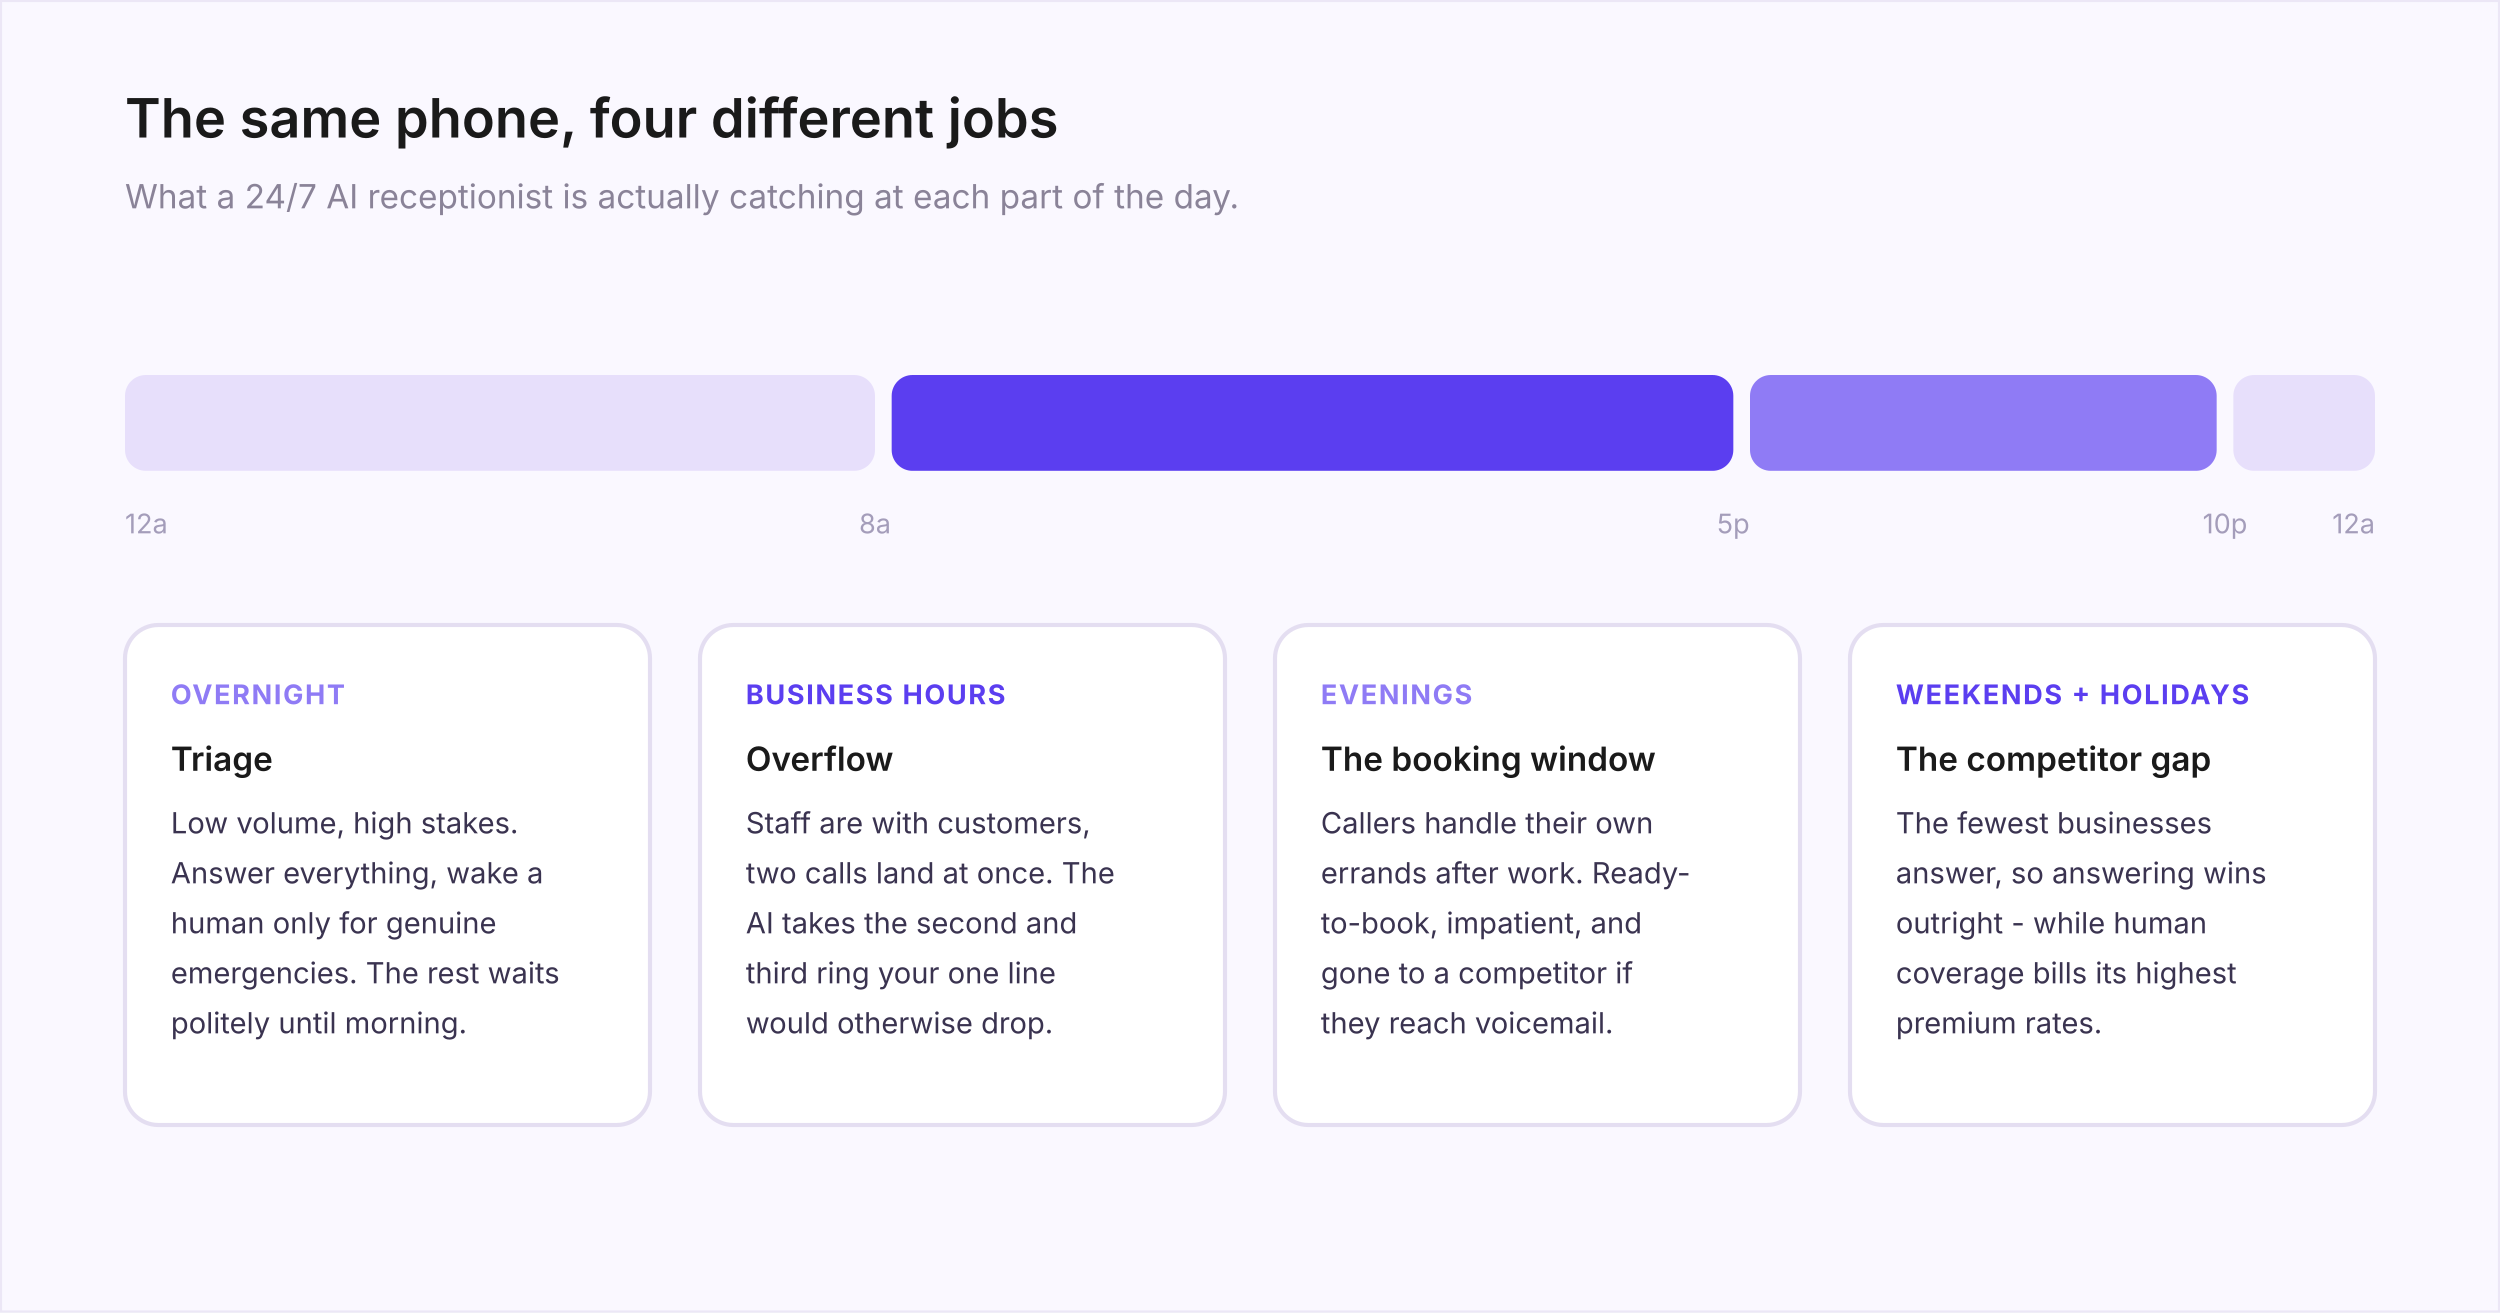
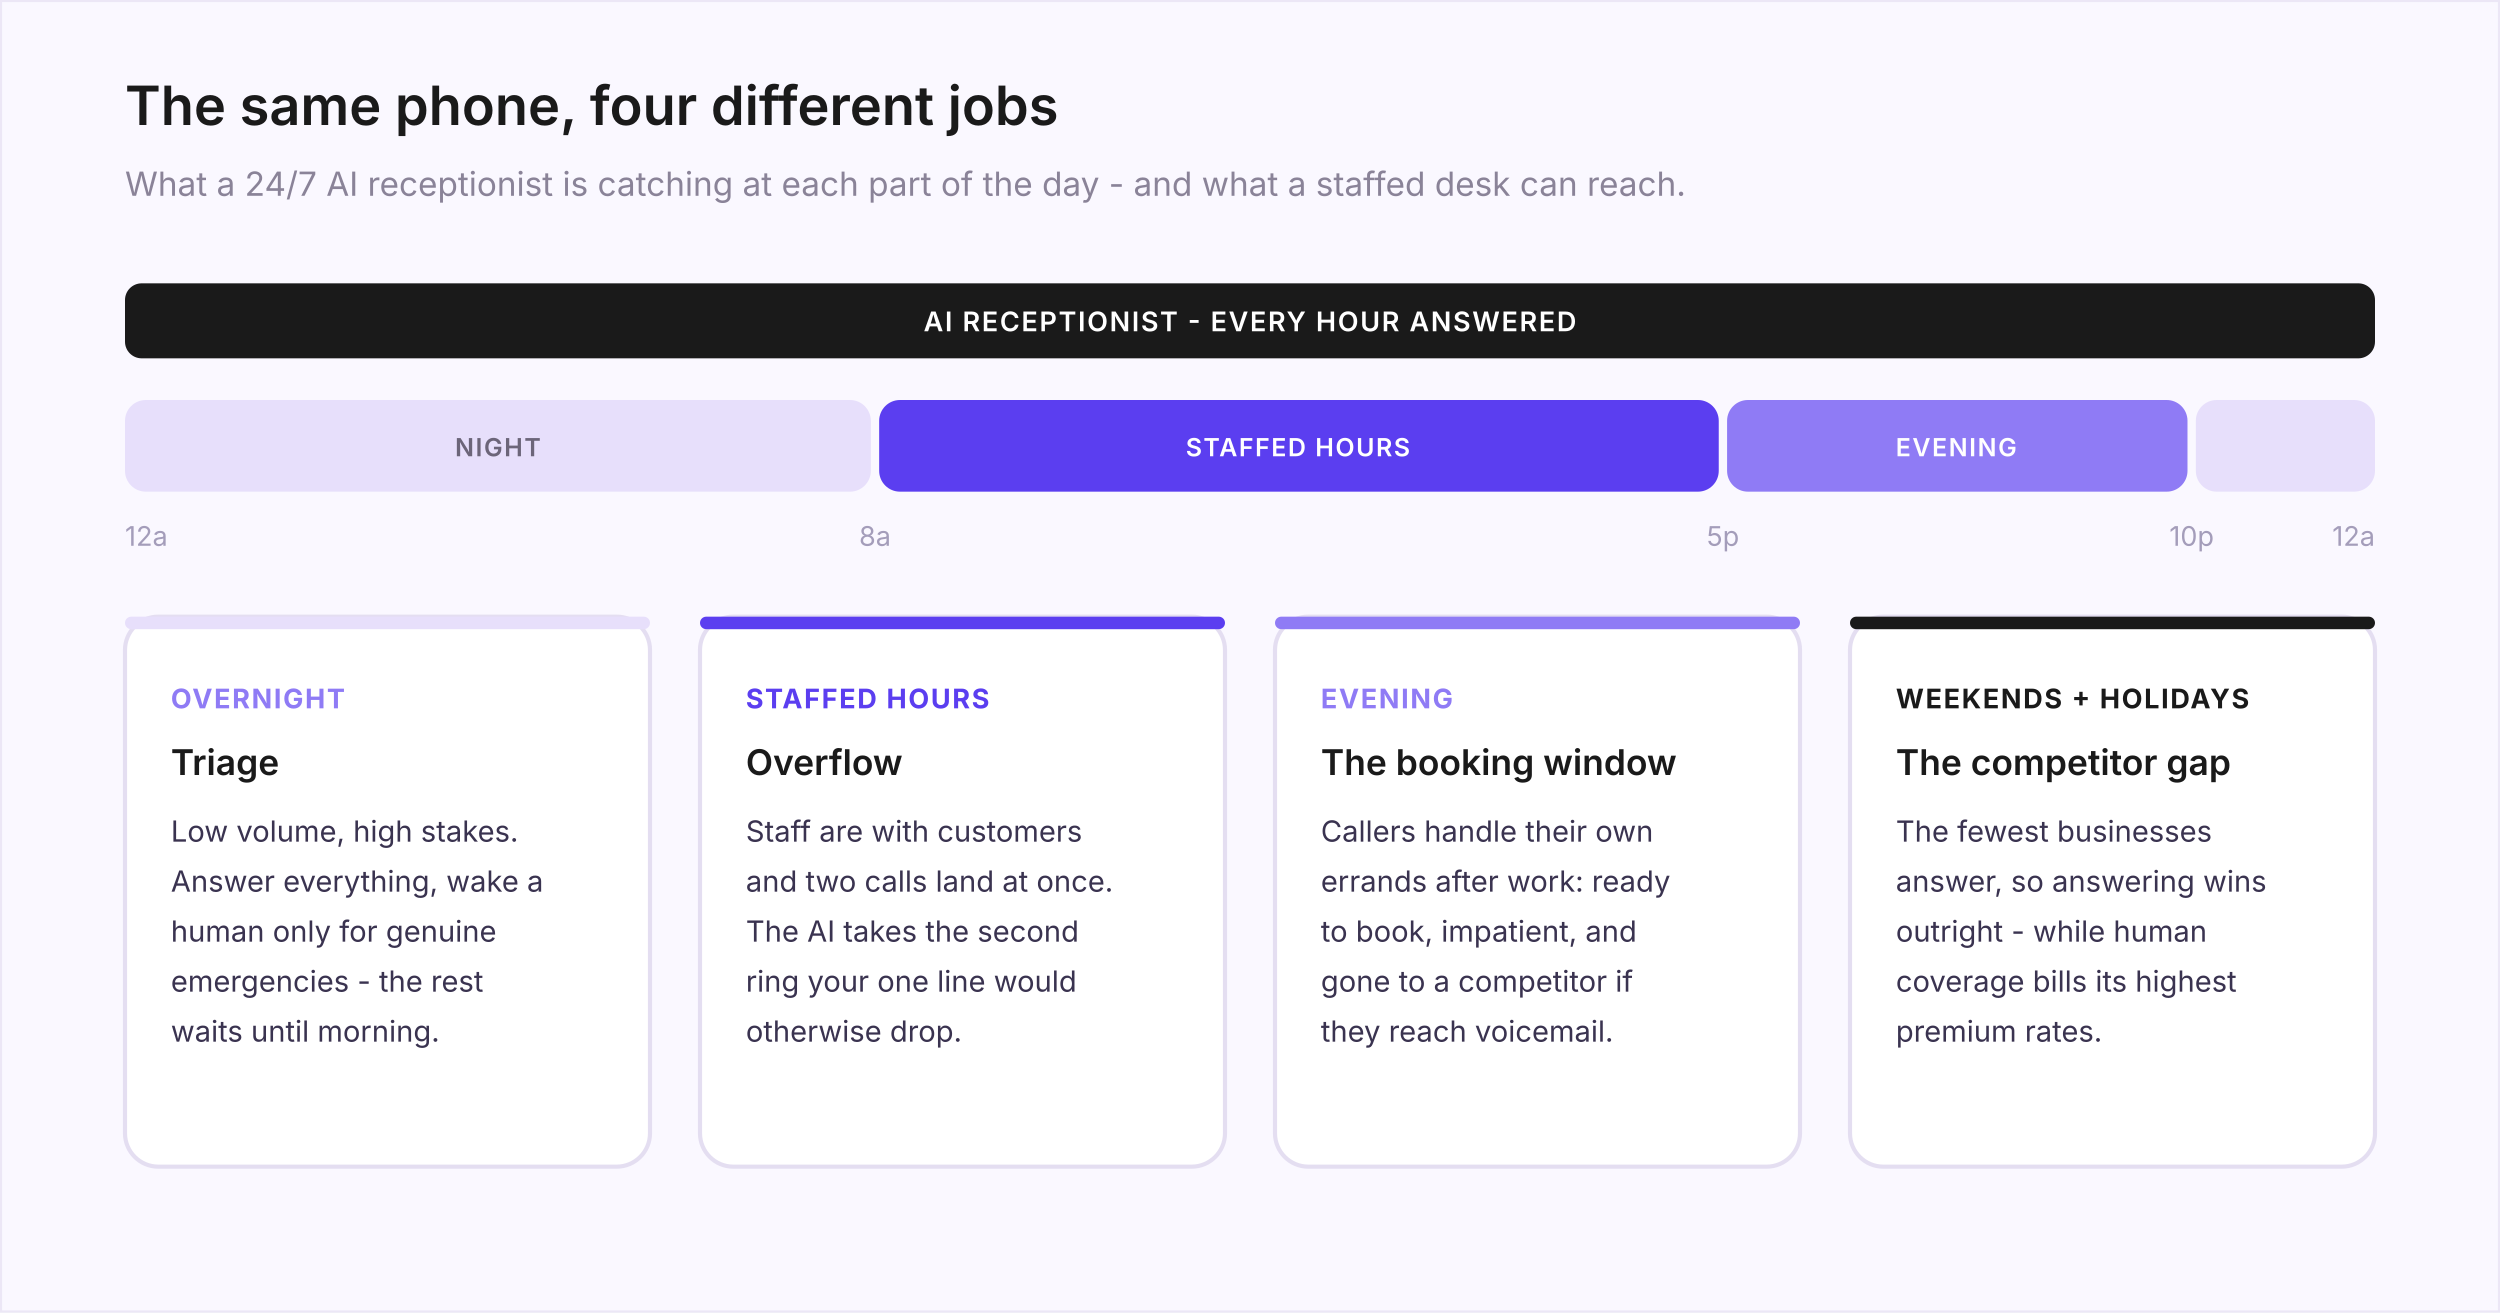
- <svg xmlns="http://www.w3.org/2000/svg" width="1200" height="630" viewBox="0 0 1200 630" fill="none" font-family="Inter, -apple-system, BlinkMacSystemFont, sans-serif" role="img" aria-label="A 24-hour timeline of business calls: overnight emergencies and triage, morning and daytime overflow while staff are busy, the evening booking window after callers finish work, and weekend calls competitors miss">
+ <svg xmlns="http://www.w3.org/2000/svg" width="1200" height="630" viewBox="0 0 1200 630" fill="none" font-family="Inter, -apple-system, BlinkMacSystemFont, sans-serif" role="img" aria-label="A 24-hour timeline: an AI receptionist bar covers all hours, while the staffed front desk covers only 8am to 5pm. Cards explain the overnight triage calls, daytime overflow, the evening booking window, and weekend calls competitors miss">
  <rect width="1200" height="630" fill="#faf8ff" />
  <rect x="0.5" y="0.5" width="1199" height="629" fill="none" stroke="#ece7f6" />
-   <text x="60" y="66" font-size="26" font-weight="600" fill="#1a1a1a">The same phone, four different jobs</text>
-   <text x="60" y="100" font-size="16" fill="#8a8398">What a 24/7 AI receptionist is actually catching at each part of the day.</text>
-   <g transform="translate(60 180)">
-     <rect x="0" y="0" width="360" height="46" rx="10" fill="#e7dffb" />
-     <rect x="368" y="0" width="404" height="46" rx="10" fill="#5b3ef0" />
-     <rect x="780" y="0" width="224" height="46" rx="10" fill="#8f7bf5" />
-     <rect x="1012" y="0" width="68" height="46" rx="10" fill="#e7dffb" />
-     <text x="0" y="76" font-size="13" fill="#a49dba">12a</text>
-     <text x="360" y="76" font-size="13" fill="#a49dba" text-anchor="middle">8a</text>
-     <text x="772" y="76" font-size="13" fill="#a49dba" text-anchor="middle">5p</text>
-     <text x="1008" y="76" font-size="13" fill="#a49dba" text-anchor="middle">10p</text>
-     <text x="1080" y="76" font-size="13" fill="#a49dba" text-anchor="end">12a</text>
+   <text x="60" y="60" font-size="26" font-weight="600" fill="#1a1a1a">The same phone, four different jobs</text>
+   <text x="60" y="94" font-size="16" fill="#8a8398">What a 24/7 AI receptionist is catching at each part of the day - and what a staffed desk can reach.</text>
+   <rect x="60" y="136" width="1080" height="36" rx="8" fill="#1a1a1a" />
+   <text x="600" y="159" text-anchor="middle" font-size="13" font-weight="600" fill="#ffffff" letter-spacing="0.06em">AI RECEPTIONIST - EVERY HOUR ANSWERED</text>
+   <g>
+     <rect x="60" y="192" width="358" height="44" rx="10" fill="#e7dffb" />
+     <rect x="422" y="192" width="403" height="44" rx="10" fill="#5b3ef0" />
+     <rect x="829" y="192" width="221" height="44" rx="10" fill="#8f7bf5" />
+     <rect x="1054" y="192" width="86" height="44" rx="10" fill="#e7dffb" />
+     <text x="239" y="219" text-anchor="middle" font-size="12" font-weight="600" fill="#6c6579" letter-spacing="0.06em">NIGHT</text>
+     <text x="623" y="219" text-anchor="middle" font-size="12" font-weight="600" fill="#ffffff" letter-spacing="0.06em">STAFFED HOURS</text>
+     <text x="939" y="219" text-anchor="middle" font-size="12" font-weight="600" fill="#ffffff" letter-spacing="0.06em">EVENING</text>
  </g>
-   <g transform="translate(60 300)">
-     <rect x="0" y="0" width="252" height="240" rx="16" fill="#ffffff" stroke="#e4def1" stroke-width="2" />
-     <text x="22" y="38" font-size="13" font-weight="700" fill="#8f7bf5" letter-spacing="0.06em">OVERNIGHT</text>
-     <text x="22" y="70" font-size="16" font-weight="600" fill="#1a1a1a">Triage</text>
-     <text x="22" y="100" font-size="14" fill="#3a3350">Low volume, high stakes.</text>
-     <text x="22" y="124" font-size="14" fill="#3a3350">Answer everything, wake a</text>
-     <text x="22" y="148" font-size="14" fill="#3a3350">human only for genuine</text>
-     <text x="22" y="172" font-size="14" fill="#3a3350">emergencies. The rest waits</text>
-     <text x="22" y="196" font-size="14" fill="#3a3350">politely until morning.</text>
+   <g font-size="13" fill="#a49dba">
+     <text x="60" y="262">12a</text>
+     <text x="420" y="262" text-anchor="middle">8a</text>
+     <text x="827" y="262" text-anchor="middle">5p</text>
+     <text x="1052" y="262" text-anchor="middle">10p</text>
+     <text x="1140" y="262" text-anchor="end">12a</text>
  </g>
-   <g transform="translate(336 300)">
-     <rect x="0" y="0" width="252" height="240" rx="16" fill="#ffffff" stroke="#e4def1" stroke-width="2" />
-     <text x="22" y="38" font-size="13" font-weight="700" fill="#5b3ef0" letter-spacing="0.06em">BUSINESS HOURS</text>
-     <text x="22" y="70" font-size="16" font-weight="600" fill="#1a1a1a">Overflow</text>
-     <text x="22" y="100" font-size="14" fill="#3a3350">Staff are with customers,</text>
-     <text x="22" y="124" font-size="14" fill="#3a3350">two calls land at once. The</text>
-     <text x="22" y="148" font-size="14" fill="#3a3350">AI takes the second and</text>
-     <text x="22" y="172" font-size="14" fill="#3a3350">third ring your one line</text>
-     <text x="22" y="196" font-size="14" fill="#3a3350">would otherwise drop.</text>
+   <g transform="translate(60 296)">
+     <rect x="0" y="0" width="252" height="264" rx="16" fill="#ffffff" stroke="#e4def1" stroke-width="2" />
+     <rect x="0" y="0" width="252" height="6" rx="3" fill="#e7dffb" />
+     <text x="22" y="44" font-size="13" font-weight="700" fill="#8f7bf5" letter-spacing="0.06em">OVERNIGHT</text>
+     <text x="22" y="76" font-size="17" font-weight="600" fill="#1a1a1a">Triage</text>
+     <text x="22" y="108" font-size="14" fill="#3a3350">Low volume, high stakes.</text>
+     <text x="22" y="132" font-size="14" fill="#3a3350">Answer everything, wake a</text>
+     <text x="22" y="156" font-size="14" fill="#3a3350">human only for genuine</text>
+     <text x="22" y="180" font-size="14" fill="#3a3350">emergencies - the rest</text>
+     <text x="22" y="204" font-size="14" fill="#3a3350">waits until morning.</text>
  </g>
-   <g transform="translate(612 300)">
-     <rect x="0" y="0" width="252" height="240" rx="16" fill="#ffffff" stroke="#e4def1" stroke-width="2" />
-     <text x="22" y="38" font-size="13" font-weight="700" fill="#8f7bf5" letter-spacing="0.06em">EVENINGS</text>
-     <text x="22" y="70" font-size="16" font-weight="600" fill="#1a1a1a">The booking window</text>
-     <text x="22" y="100" font-size="14" fill="#3a3350">Callers handle their own</text>
-     <text x="22" y="124" font-size="14" fill="#3a3350">errands after work. Ready-</text>
-     <text x="22" y="148" font-size="14" fill="#3a3350">to-book, impatient, and</text>
-     <text x="22" y="172" font-size="14" fill="#3a3350">gone to a competitor if</text>
-     <text x="22" y="196" font-size="14" fill="#3a3350">they reach voicemail.</text>
+   <g transform="translate(336 296)">
+     <rect x="0" y="0" width="252" height="264" rx="16" fill="#ffffff" stroke="#e4def1" stroke-width="2" />
+     <rect x="0" y="0" width="252" height="6" rx="3" fill="#5b3ef0" />
+     <text x="22" y="44" font-size="13" font-weight="700" fill="#5b3ef0" letter-spacing="0.06em">STAFFED HOURS</text>
+     <text x="22" y="76" font-size="17" font-weight="600" fill="#1a1a1a">Overflow</text>
+     <text x="22" y="108" font-size="14" fill="#3a3350">Staff are with customers</text>
+     <text x="22" y="132" font-size="14" fill="#3a3350">and two calls land at once.</text>
+     <text x="22" y="156" font-size="14" fill="#3a3350">The AI takes the second</text>
+     <text x="22" y="180" font-size="14" fill="#3a3350">ring your one line would</text>
+     <text x="22" y="204" font-size="14" fill="#3a3350">otherwise drop.</text>
  </g>
-   <g transform="translate(888 300)">
-     <rect x="0" y="0" width="252" height="240" rx="16" fill="#ffffff" stroke="#e4def1" stroke-width="2" />
-     <text x="22" y="38" font-size="13" font-weight="700" fill="#5b3ef0" letter-spacing="0.06em">WEEKENDS + HOLIDAYS</text>
-     <text x="22" y="70" font-size="16" font-weight="600" fill="#1a1a1a">The competitor gap</text>
-     <text x="22" y="100" font-size="14" fill="#3a3350">The fewest businesses</text>
-     <text x="22" y="124" font-size="14" fill="#3a3350">answer, so answering wins</text>
-     <text x="22" y="148" font-size="14" fill="#3a3350">outright - while human</text>
-     <text x="22" y="172" font-size="14" fill="#3a3350">coverage bills its highest</text>
-     <text x="22" y="196" font-size="14" fill="#3a3350">premium rates.</text>
+   <g transform="translate(612 296)">
+     <rect x="0" y="0" width="252" height="264" rx="16" fill="#ffffff" stroke="#e4def1" stroke-width="2" />
+     <rect x="0" y="0" width="252" height="6" rx="3" fill="#8f7bf5" />
+     <text x="22" y="44" font-size="13" font-weight="700" fill="#8f7bf5" letter-spacing="0.06em">EVENING</text>
+     <text x="22" y="76" font-size="17" font-weight="600" fill="#1a1a1a">The booking window</text>
+     <text x="22" y="108" font-size="14" fill="#3a3350">Callers handle their own</text>
+     <text x="22" y="132" font-size="14" fill="#3a3350">errands after work: ready</text>
+     <text x="22" y="156" font-size="14" fill="#3a3350">to book, impatient, and</text>
+     <text x="22" y="180" font-size="14" fill="#3a3350">gone to a competitor if</text>
+     <text x="22" y="204" font-size="14" fill="#3a3350">they reach voicemail.</text>
+   </g>
+   <g transform="translate(888 296)">
+     <rect x="0" y="0" width="252" height="264" rx="16" fill="#ffffff" stroke="#e4def1" stroke-width="2" />
+     <rect x="0" y="0" width="252" height="6" rx="3" fill="#1a1a1a" />
+     <text x="22" y="44" font-size="13" font-weight="700" fill="#1a1a1a" letter-spacing="0.06em">WEEKENDS + HOLIDAYS</text>
+     <text x="22" y="76" font-size="17" font-weight="600" fill="#1a1a1a">The competitor gap</text>
+     <text x="22" y="108" font-size="14" fill="#3a3350">The fewest businesses</text>
+     <text x="22" y="132" font-size="14" fill="#3a3350">answer, so answering wins</text>
+     <text x="22" y="156" font-size="14" fill="#3a3350">outright - while human</text>
+     <text x="22" y="180" font-size="14" fill="#3a3350">coverage bills its highest</text>
+     <text x="22" y="204" font-size="14" fill="#3a3350">premium rates.</text>
  </g>
</svg>
